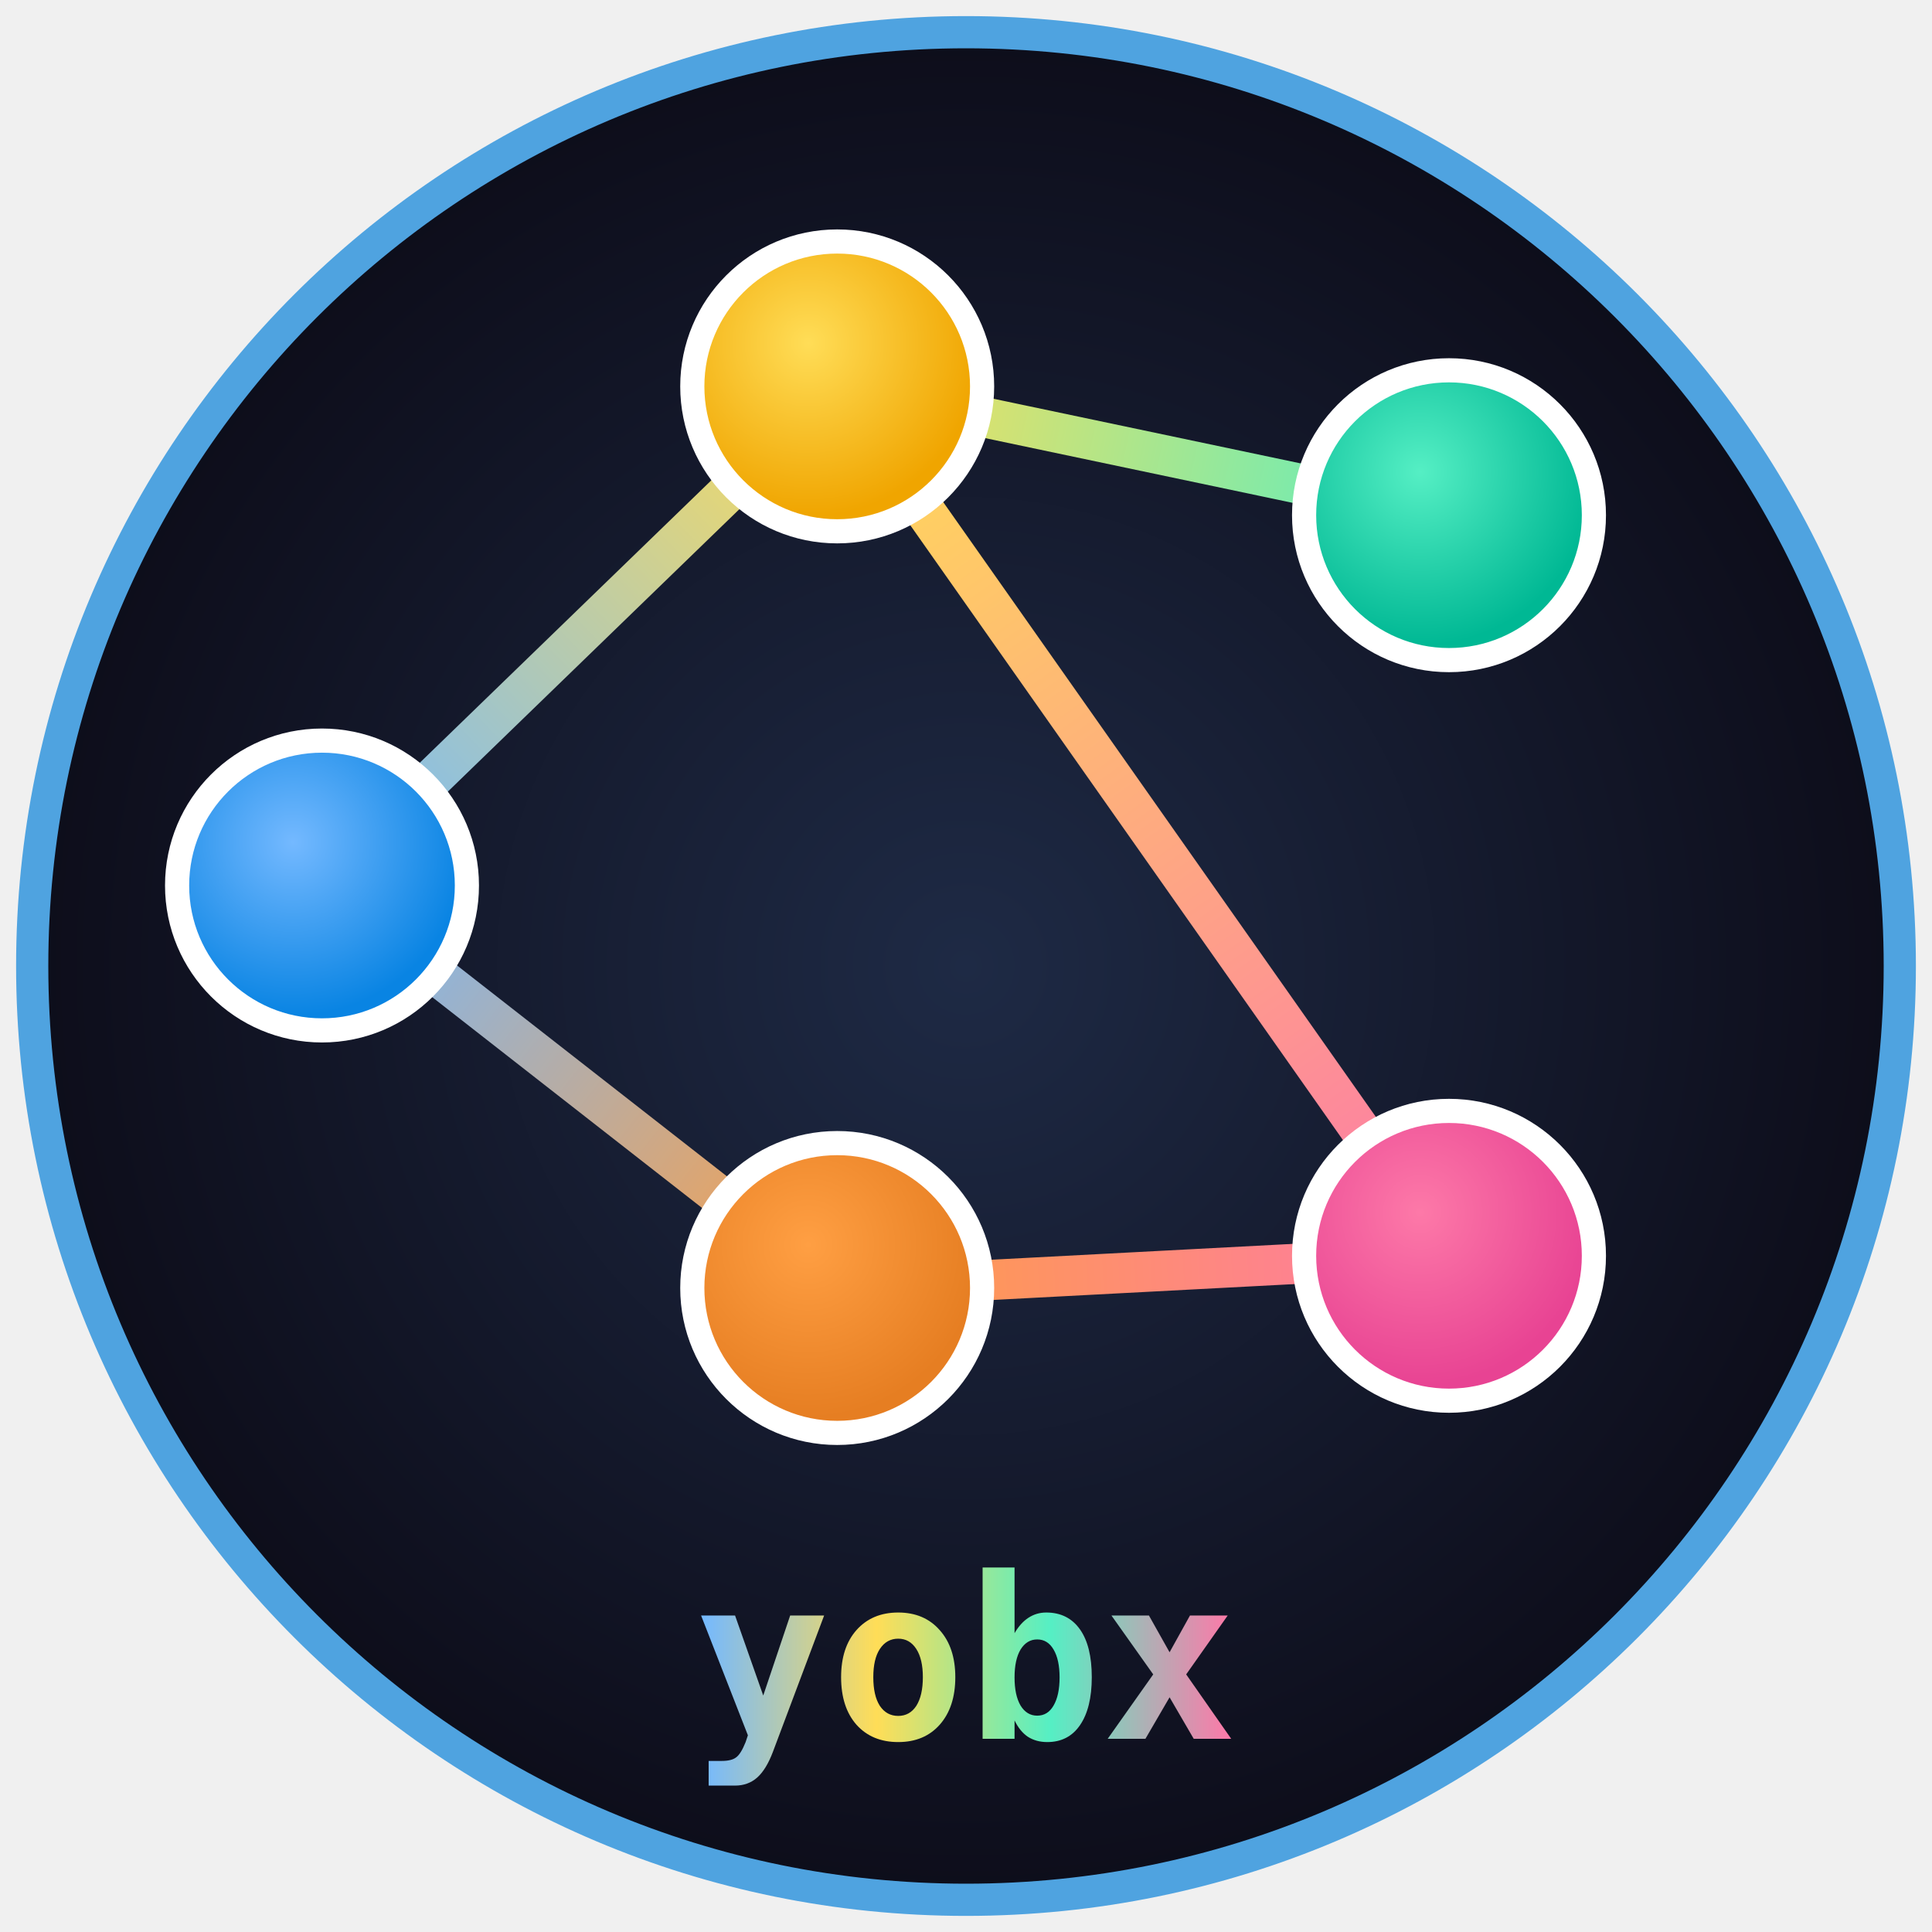
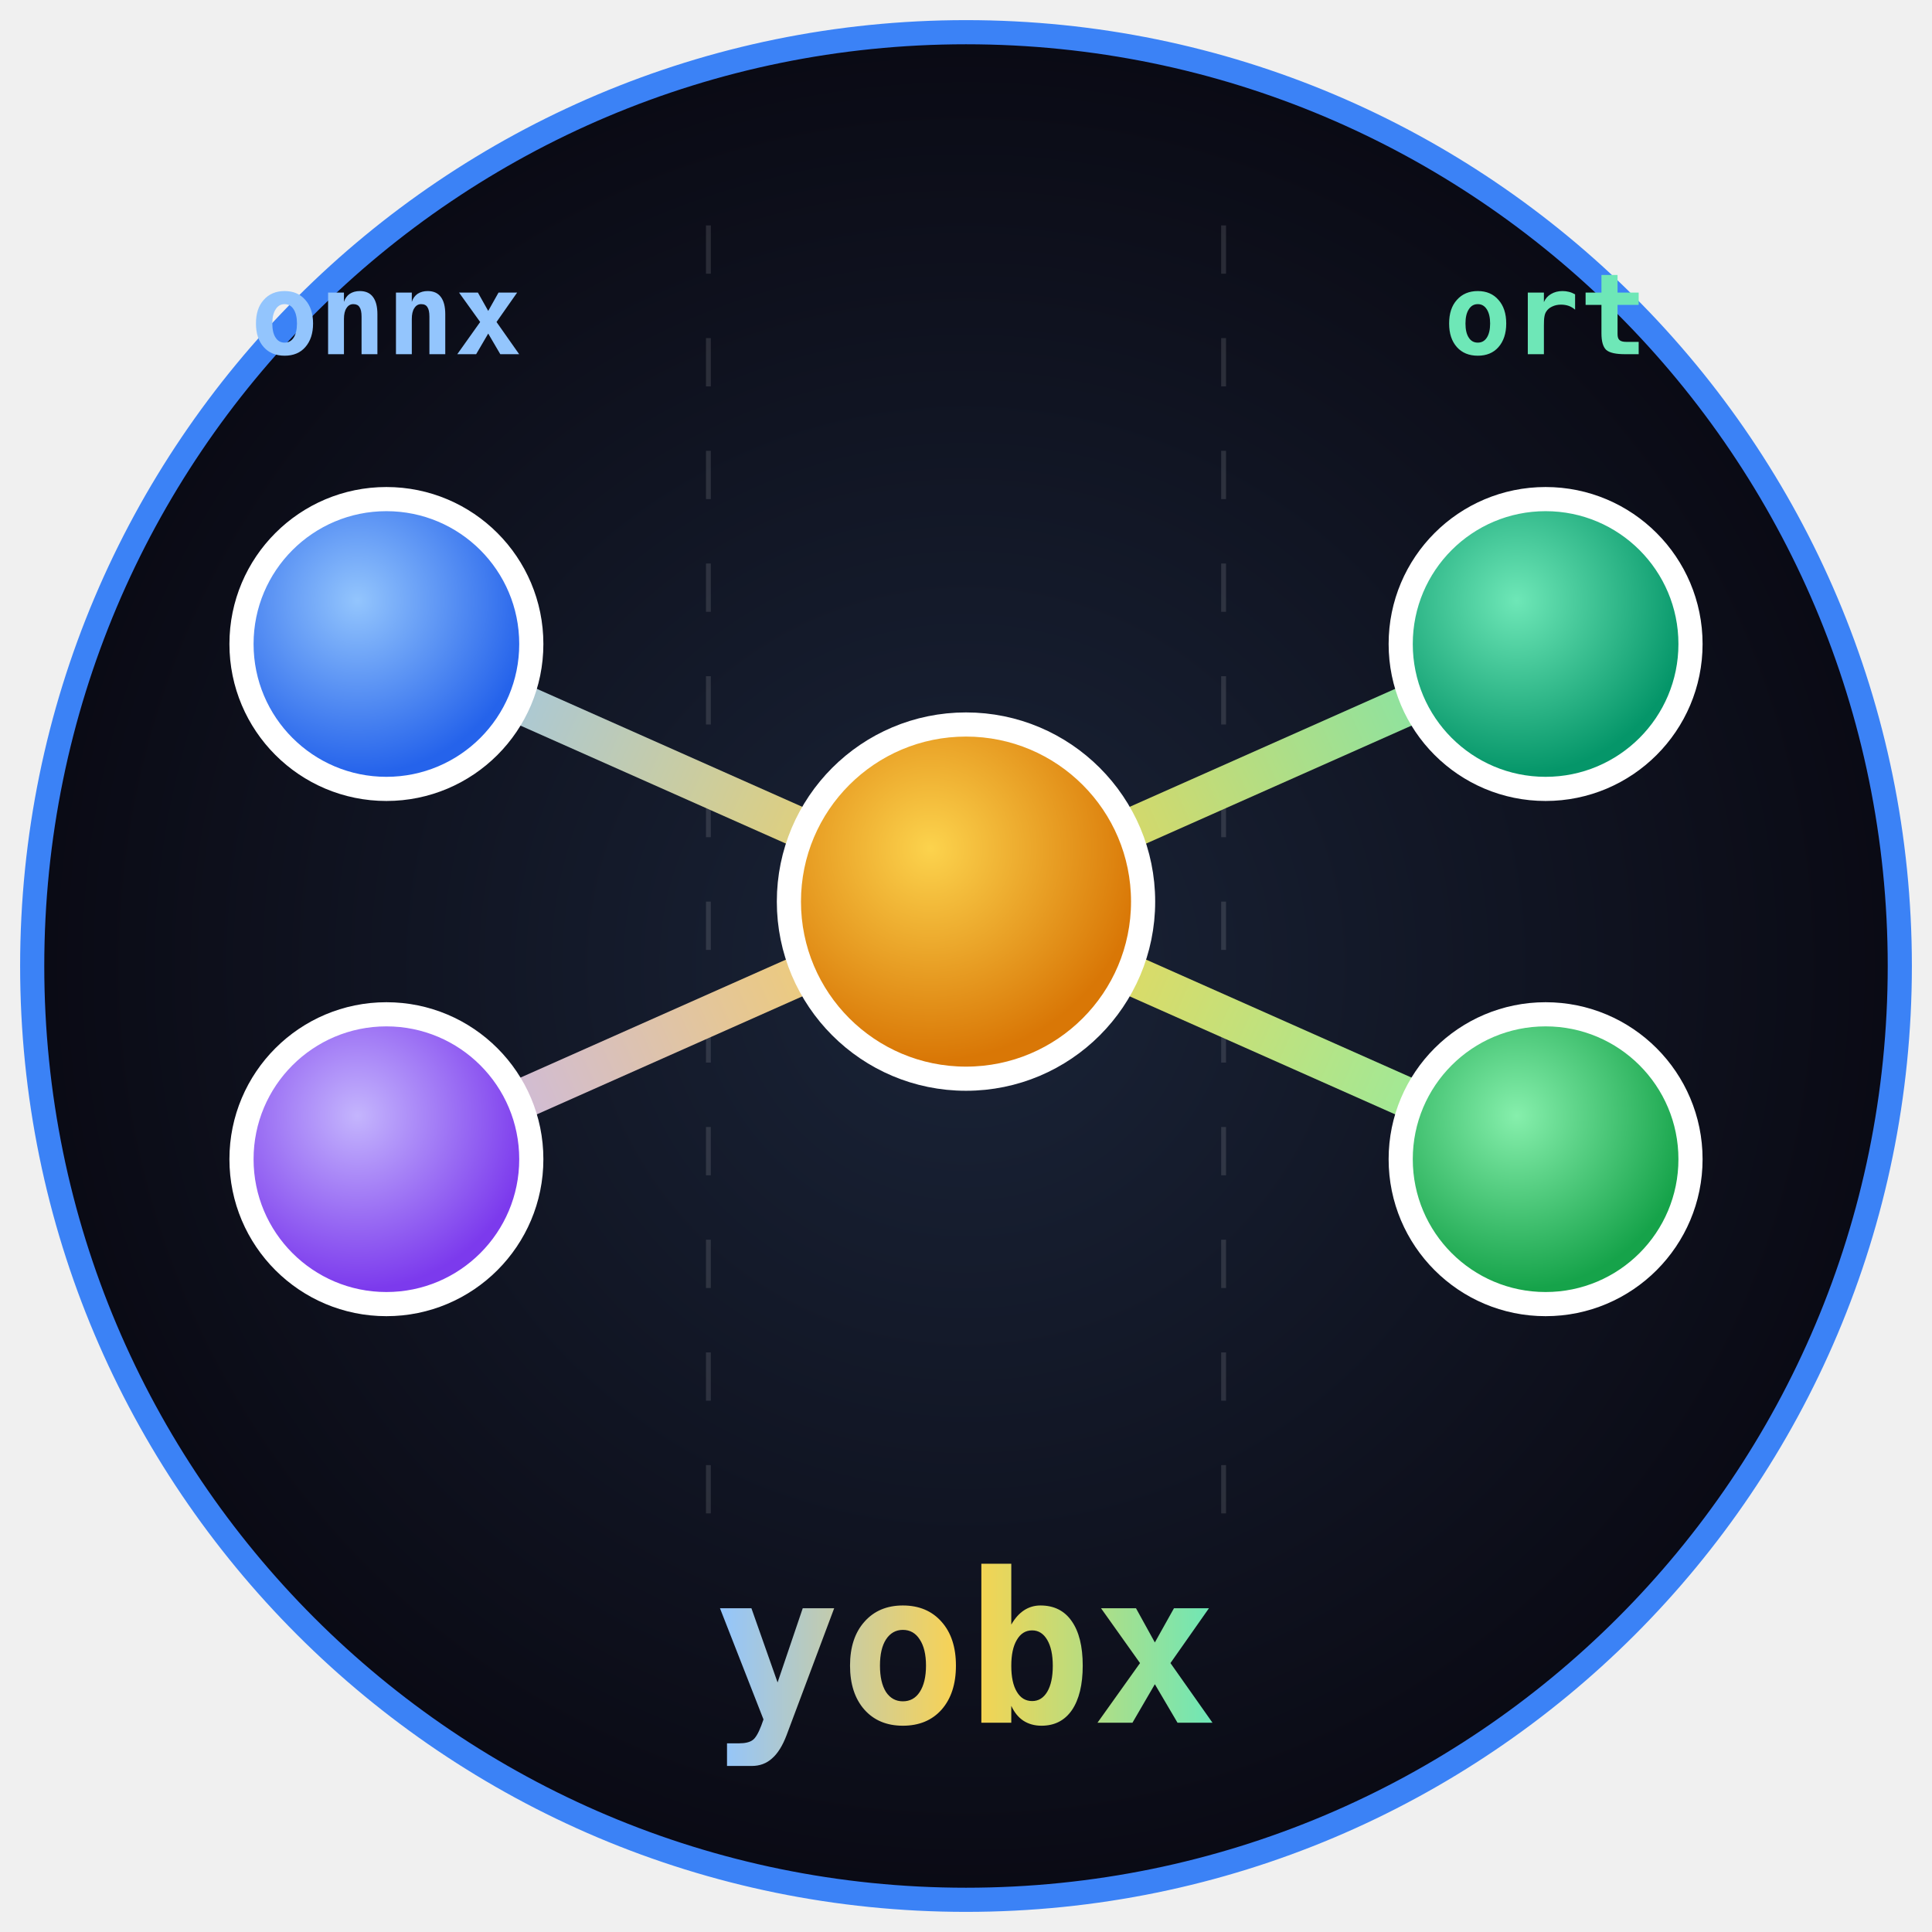
<svg xmlns="http://www.w3.org/2000/svg" viewBox="0 0 120 120" width="120" height="120">
  <defs>
    <radialGradient id="bgGrad" cx="50%" cy="50%" r="50%">
-       <stop offset="0%" stop-color="#1e2a45" />
-       <stop offset="100%" stop-color="#0d0d1a" />
+       <stop offset="0%" stop-color="#1a2438" />
+       <stop offset="100%" stop-color="#0a0a14" />
    </radialGradient>
-     <radialGradient id="n1" cx="40%" cy="35%" r="60%">
-       <stop offset="0%" stop-color="#74b9ff" />
-       <stop offset="100%" stop-color="#0984e3" />
+     <radialGradient id="nO1" cx="40%" cy="35%" r="60%">
+       <stop offset="0%" stop-color="#93c5fd" />
+       <stop offset="100%" stop-color="#2563eb" />
    </radialGradient>
-     <radialGradient id="n2" cx="40%" cy="35%" r="60%">
-       <stop offset="0%" stop-color="#ffdd57" />
-       <stop offset="100%" stop-color="#f0a500" />
+     <radialGradient id="nO2" cx="40%" cy="35%" r="60%">
+       <stop offset="0%" stop-color="#c4b5fd" />
+       <stop offset="100%" stop-color="#7c3aed" />
    </radialGradient>
-     <radialGradient id="n3" cx="40%" cy="35%" r="60%">
-       <stop offset="0%" stop-color="#ff9f43" />
-       <stop offset="100%" stop-color="#e67e22" />
+     <radialGradient id="nC" cx="40%" cy="35%" r="60%">
+       <stop offset="0%" stop-color="#fcd34d" />
+       <stop offset="100%" stop-color="#d97706" />
    </radialGradient>
-     <radialGradient id="n4" cx="40%" cy="35%" r="60%">
-       <stop offset="0%" stop-color="#55efc4" />
-       <stop offset="100%" stop-color="#00b894" />
+     <radialGradient id="nR1" cx="40%" cy="35%" r="60%">
+       <stop offset="0%" stop-color="#6ee7b7" />
+       <stop offset="100%" stop-color="#059669" />
    </radialGradient>
-     <radialGradient id="n5" cx="40%" cy="35%" r="60%">
-       <stop offset="0%" stop-color="#fd79a8" />
-       <stop offset="100%" stop-color="#e84393" />
+     <radialGradient id="nR2" cx="40%" cy="35%" r="60%">
+       <stop offset="0%" stop-color="#86efac" />
+       <stop offset="100%" stop-color="#16a34a" />
    </radialGradient>
-     <linearGradient id="e12" x1="20" y1="55" x2="52" y2="24" gradientUnits="userSpaceOnUse">
-       <stop offset="0%" stop-color="#74b9ff" />
-       <stop offset="100%" stop-color="#ffdd57" />
+     <linearGradient id="eO1C" x1="24" y1="40" x2="60" y2="56" gradientUnits="userSpaceOnUse">
+       <stop offset="0%" stop-color="#93c5fd" />
+       <stop offset="100%" stop-color="#fcd34d" />
    </linearGradient>
-     <linearGradient id="e13" x1="20" y1="55" x2="52" y2="80" gradientUnits="userSpaceOnUse">
-       <stop offset="0%" stop-color="#74b9ff" />
-       <stop offset="100%" stop-color="#ff9f43" />
+     <linearGradient id="eO2C" x1="24" y1="72" x2="60" y2="56" gradientUnits="userSpaceOnUse">
+       <stop offset="0%" stop-color="#c4b5fd" />
+       <stop offset="100%" stop-color="#fcd34d" />
    </linearGradient>
-     <linearGradient id="e24" x1="52" y1="24" x2="90" y2="32" gradientUnits="userSpaceOnUse">
-       <stop offset="0%" stop-color="#ffdd57" />
-       <stop offset="100%" stop-color="#55efc4" />
+     <linearGradient id="eCR1" x1="60" y1="56" x2="96" y2="40" gradientUnits="userSpaceOnUse">
+       <stop offset="0%" stop-color="#fcd34d" />
+       <stop offset="100%" stop-color="#6ee7b7" />
    </linearGradient>
-     <linearGradient id="e25" x1="52" y1="24" x2="90" y2="78" gradientUnits="userSpaceOnUse">
-       <stop offset="0%" stop-color="#ffdd57" />
-       <stop offset="100%" stop-color="#fd79a8" />
+     <linearGradient id="eCR2" x1="60" y1="56" x2="96" y2="72" gradientUnits="userSpaceOnUse">
+       <stop offset="0%" stop-color="#fcd34d" />
+       <stop offset="100%" stop-color="#86efac" />
    </linearGradient>
-     <linearGradient id="e35" x1="52" y1="80" x2="90" y2="78" gradientUnits="userSpaceOnUse">
-       <stop offset="0%" stop-color="#ff9f43" />
-       <stop offset="100%" stop-color="#fd79a8" />
-     </linearGradient>
-     <linearGradient id="textGrad" x1="0%" y1="0%" x2="100%" y2="0%">
-       <stop offset="0%" stop-color="#74b9ff" />
-       <stop offset="33%" stop-color="#ffdd57" />
-       <stop offset="66%" stop-color="#55efc4" />
-       <stop offset="100%" stop-color="#fd79a8" />
+     <linearGradient id="yobxGrad" x1="0%" y1="0%" x2="100%" y2="0%">
+       <stop offset="0%" stop-color="#93c5fd" />
+       <stop offset="50%" stop-color="#fcd34d" />
+       <stop offset="100%" stop-color="#6ee7b7" />
    </linearGradient>
  </defs>
-   <circle cx="60" cy="60" r="58" fill="url(#bgGrad)" stroke="#4fa3e0" stroke-width="2" />
-   <line x1="20" y1="55" x2="52" y2="24" stroke="url(#e12)" stroke-width="2.5" stroke-linecap="round" />
-   <line x1="20" y1="55" x2="52" y2="80" stroke="url(#e13)" stroke-width="2.5" stroke-linecap="round" />
-   <line x1="52" y1="24" x2="90" y2="32" stroke="url(#e24)" stroke-width="2.5" stroke-linecap="round" />
-   <line x1="52" y1="24" x2="90" y2="78" stroke="url(#e25)" stroke-width="2.5" stroke-linecap="round" />
-   <line x1="52" y1="80" x2="90" y2="78" stroke="url(#e35)" stroke-width="2.5" stroke-linecap="round" />
-   <circle cx="20" cy="55" r="9" fill="url(#n1)" stroke="#fff" stroke-width="1.5" />
-   <circle cx="52" cy="24" r="9" fill="url(#n2)" stroke="#fff" stroke-width="1.5" />
-   <circle cx="52" cy="80" r="9" fill="url(#n3)" stroke="#fff" stroke-width="1.5" />
-   <circle cx="90" cy="32" r="9" fill="url(#n4)" stroke="#fff" stroke-width="1.5" />
-   <circle cx="90" cy="78" r="9" fill="url(#n5)" stroke="#fff" stroke-width="1.5" />
-   <text x="60" y="108" font-family="monospace" font-size="14" fill="url(#textGrad)" font-weight="bold" text-anchor="middle">yobx</text>
+   <circle cx="60" cy="60" r="58" fill="url(#bgGrad)" stroke="#3b82f6" stroke-width="1.5" />
+   <line x1="44" y1="14" x2="44" y2="94" stroke="#ffffff" stroke-width="0.3" stroke-opacity="0.12" stroke-dasharray="3,4" />
+   <line x1="76" y1="14" x2="76" y2="94" stroke="#ffffff" stroke-width="0.3" stroke-opacity="0.12" stroke-dasharray="3,4" />
+   <line x1="24" y1="40" x2="60" y2="56" stroke="url(#eO1C)" stroke-width="2.5" stroke-linecap="round" />
+   <line x1="24" y1="72" x2="60" y2="56" stroke="url(#eO2C)" stroke-width="2.5" stroke-linecap="round" />
+   <line x1="60" y1="56" x2="96" y2="40" stroke="url(#eCR1)" stroke-width="2.5" stroke-linecap="round" />
+   <line x1="60" y1="56" x2="96" y2="72" stroke="url(#eCR2)" stroke-width="2.5" stroke-linecap="round" />
+   <circle cx="24" cy="40" r="9" fill="url(#nO1)" stroke="#fff" stroke-width="1.5" />
+   <circle cx="24" cy="72" r="9" fill="url(#nO2)" stroke="#fff" stroke-width="1.5" />
+   <circle cx="60" cy="56" r="11" fill="url(#nC)" stroke="#fff" stroke-width="1.5" />
+   <circle cx="96" cy="40" r="9" fill="url(#nR1)" stroke="#fff" stroke-width="1.5" />
+   <circle cx="96" cy="72" r="9" fill="url(#nR2)" stroke="#fff" stroke-width="1.5" />
+   <text x="24" y="22" font-family="monospace" font-size="7" fill="#93c5fd" text-anchor="middle" font-weight="bold">onnx</text>
+   <text x="96" y="22" font-family="monospace" font-size="7" fill="#6ee7b7" text-anchor="middle" font-weight="bold">ort</text>
+   <text x="60" y="107" font-family="monospace" font-size="13" fill="url(#yobxGrad)" font-weight="bold" text-anchor="middle">yobx</text>
</svg>
